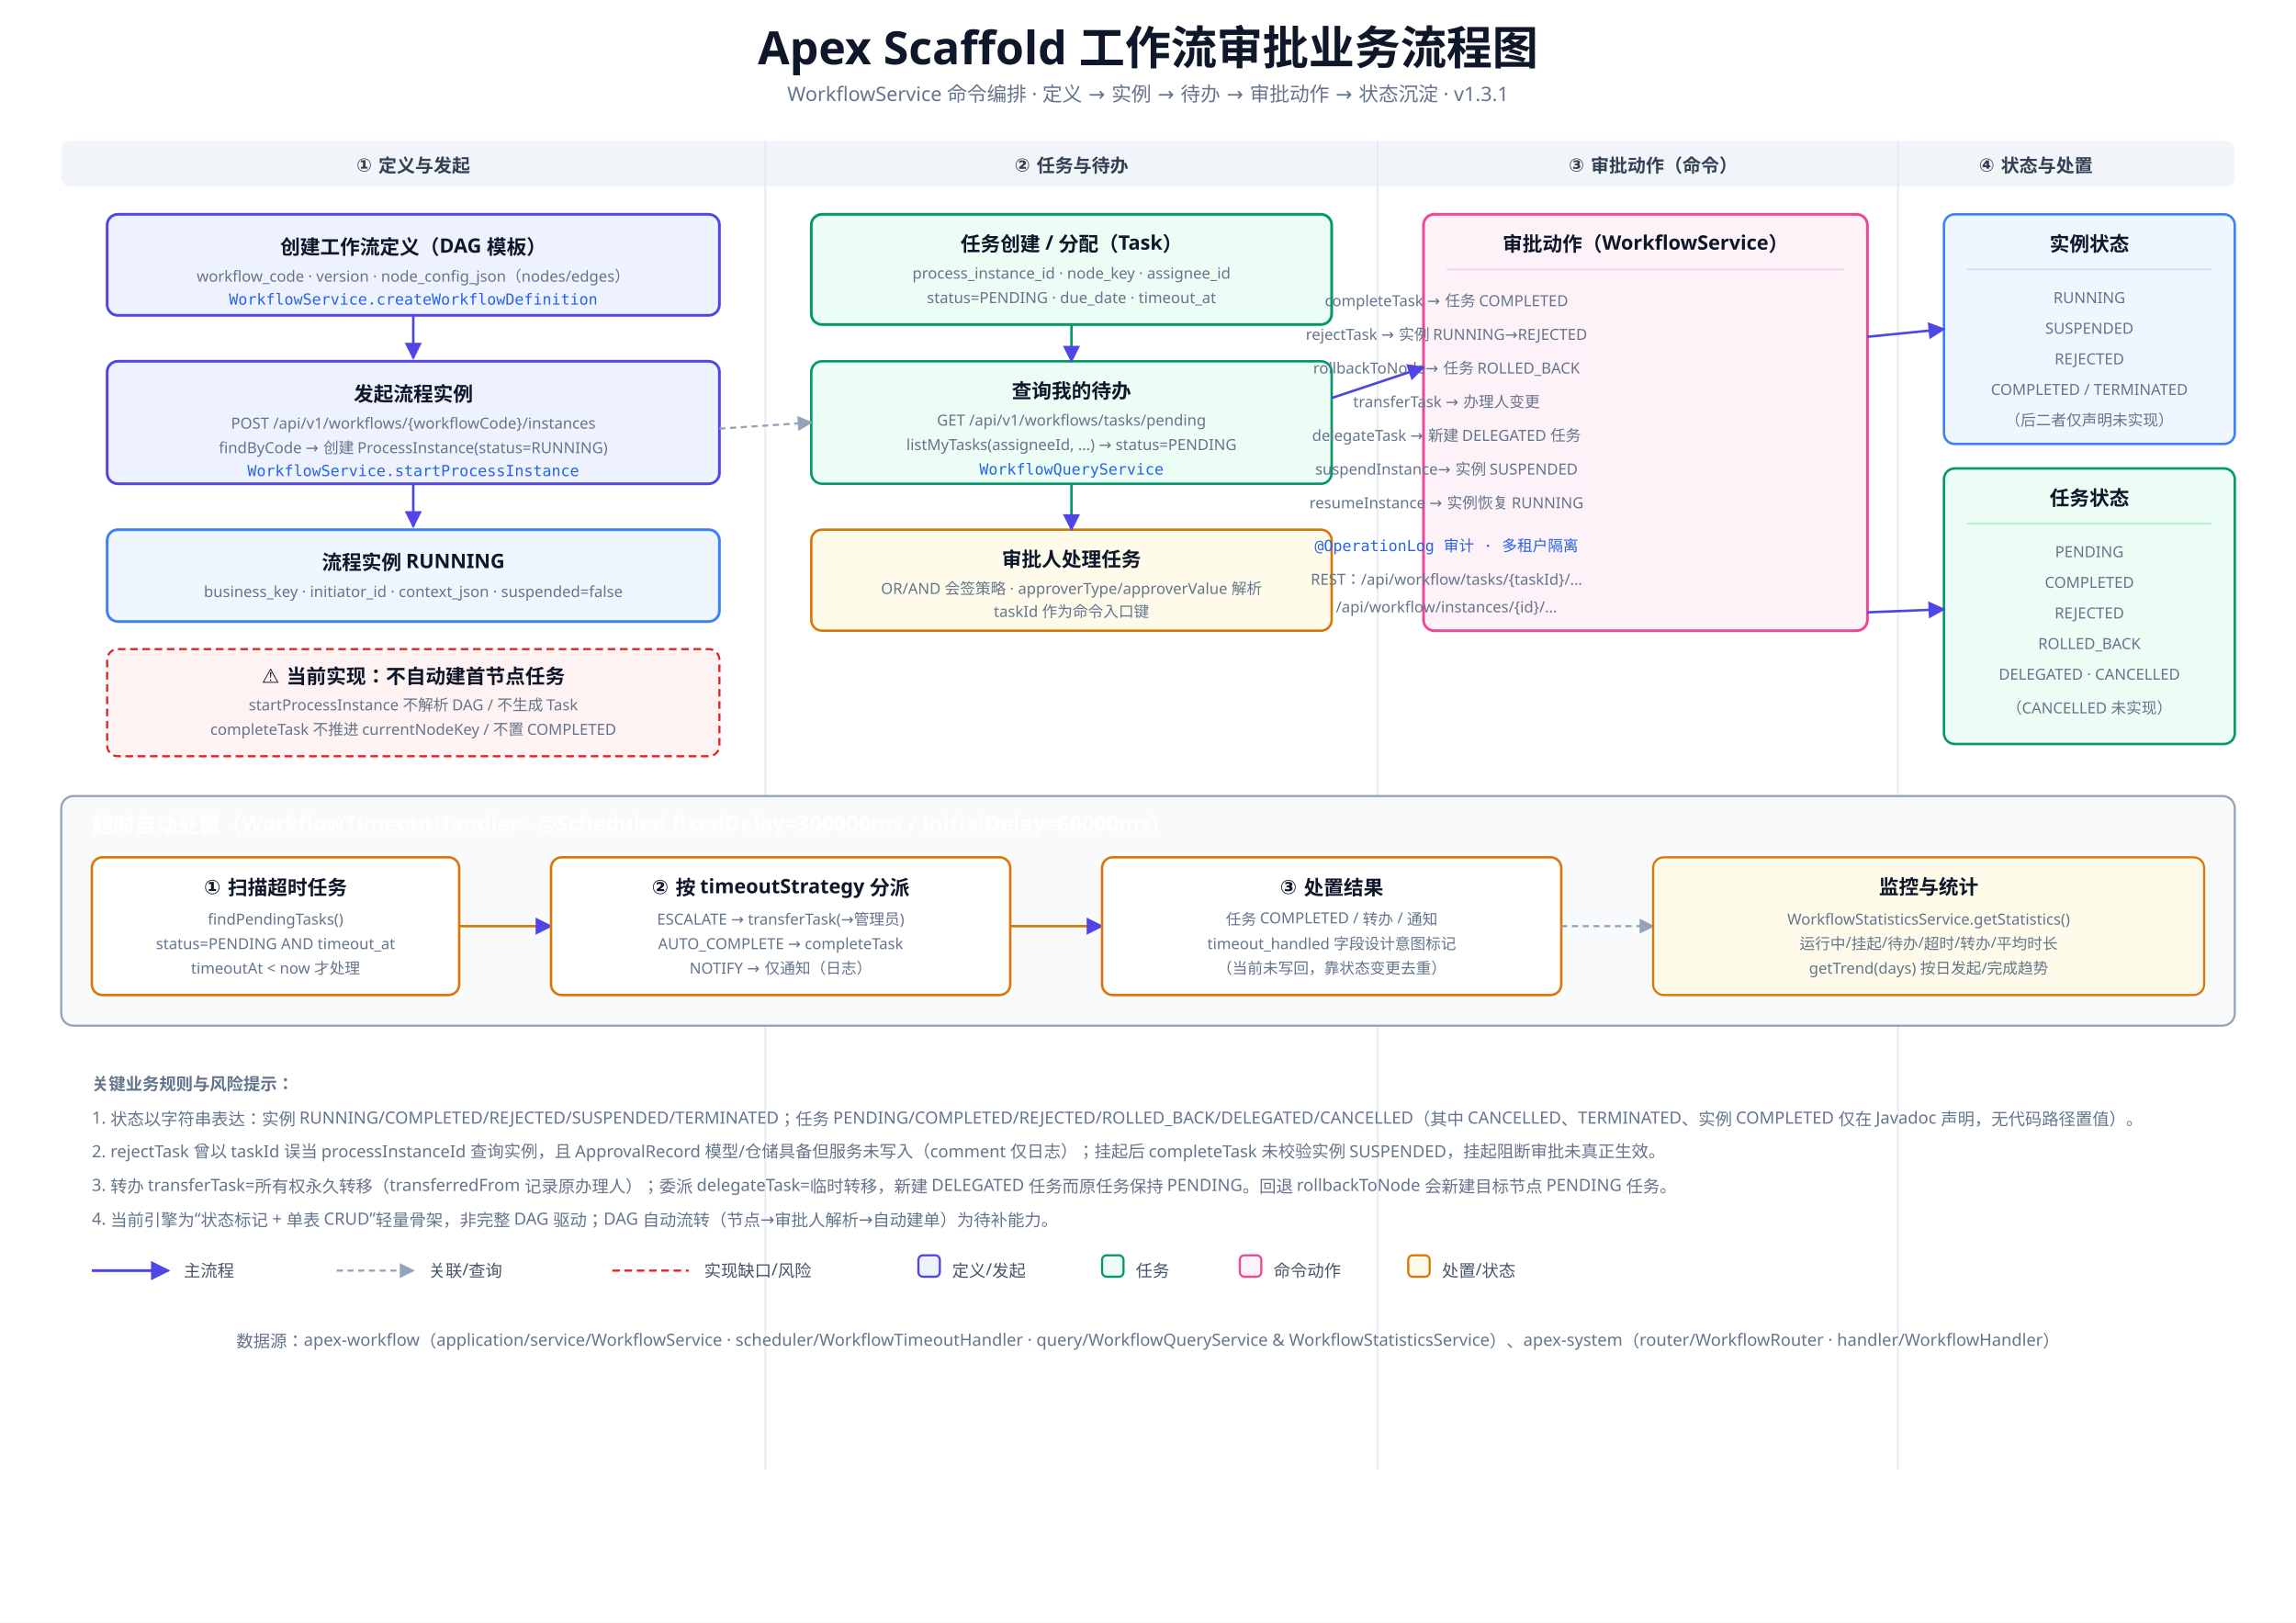
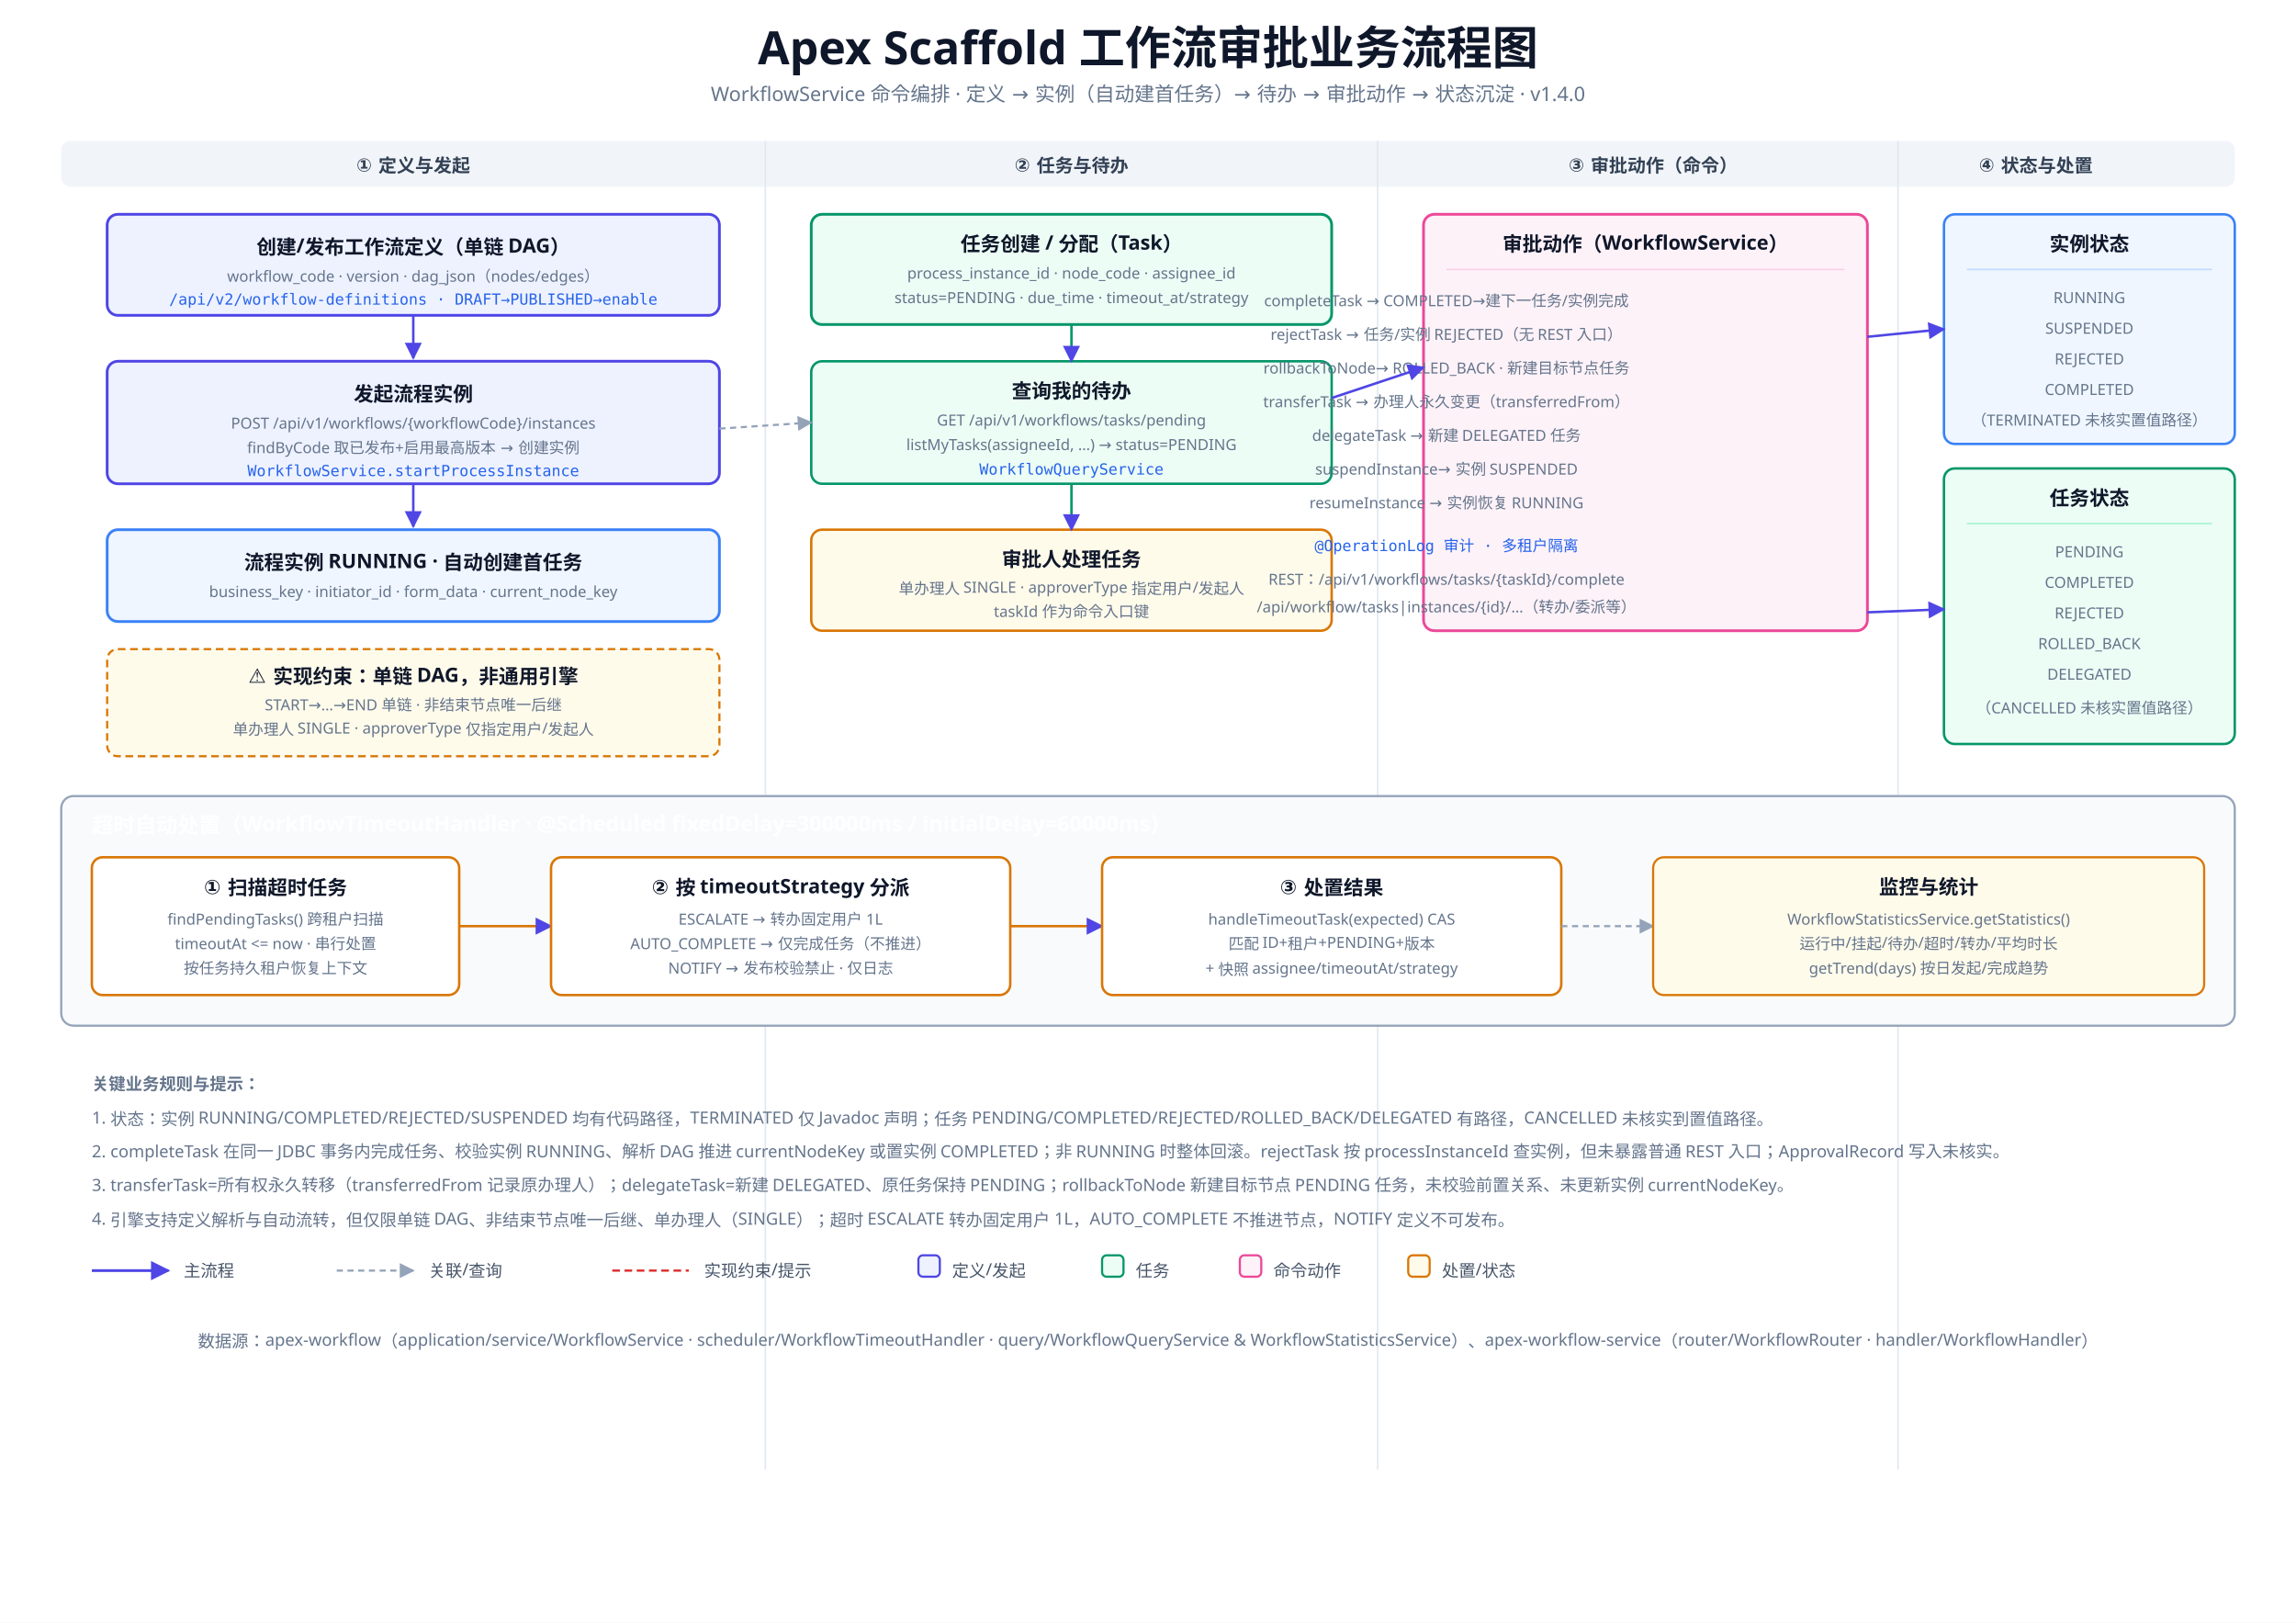
<svg xmlns="http://www.w3.org/2000/svg" viewBox="0 0 1500 1060" width="1500" height="1060">
  <defs>
    <style>
      .title { font: 700 30px system-ui, sans-serif; fill: #0f172a; text-anchor: middle; }
      .subtitle { font: 500 13px system-ui, sans-serif; fill: #64748b; text-anchor: middle; }
      .phase { font: 600 13px system-ui, sans-serif; fill: #ffffff; }
      .node-title { font: 600 13px system-ui, sans-serif; fill: #0f172a; text-anchor: middle; }
      .node-sub { font: 400 10px system-ui, sans-serif; fill: #64748b; text-anchor: middle; }
      .node-actor { font: 500 10px 'SF Mono', monospace; fill: #2563eb; text-anchor: middle; }
      .edge { font: 500 10px system-ui, sans-serif; fill: #475569; text-anchor: middle; }
      .note { font: 400 11px system-ui, sans-serif; fill: #64748b; }
      .legend { font: 400 11px system-ui, sans-serif; fill: #475569; }
      .lane { font: 600 12px system-ui, sans-serif; fill: #334155; text-anchor: middle; }
    </style>
    <marker id="a" viewBox="0 0 10 10" refX="9" refY="5" markerWidth="7" markerHeight="7" orient="auto">
      <path d="M 0 0 L 10 5 L 0 10 z" fill="#4f46e5" />
    </marker>
    <marker id="ag" viewBox="0 0 10 10" refX="9" refY="5" markerWidth="7" markerHeight="7" orient="auto">
      <path d="M 0 0 L 10 5 L 0 10 z" fill="#94a3b8" />
    </marker>
    <marker id="ar" viewBox="0 0 10 10" refX="9" refY="5" markerWidth="7" markerHeight="7" orient="auto">
      <path d="M 0 0 L 10 5 L 0 10 z" fill="#dc2626" />
    </marker>
  </defs>
  <rect width="1500" height="1060" fill="#ffffff" />
  <text x="750" y="42" class="title">Apex Scaffold 工作流审批业务流程图</text>
-   <text x="750" y="66" class="subtitle">WorkflowService 命令编排 · 定义 → 实例 → 待办 → 审批动作 → 状态沉淀 · v1.3.1</text>
+   <text x="750" y="66" class="subtitle">WorkflowService 命令编排 · 定义 → 实例（自动建首任务）→ 待办 → 审批动作 → 状态沉淀 · v1.4.0</text>
  <rect x="40" y="92" width="1420" height="30" rx="6" fill="#f1f5f9" />
  <text x="270" y="112" class="lane">① 定义与发起</text>
  <text x="700" y="112" class="lane">② 任务与待办</text>
  <text x="1080" y="112" class="lane">③ 审批动作（命令）</text>
  <text x="1330" y="112" class="lane">④ 状态与处置</text>
  <line x1="500" y1="92" x2="500" y2="960" stroke="#e2e8f0" stroke-width="1" />
  <line x1="900" y1="92" x2="900" y2="960" stroke="#e2e8f0" stroke-width="1" />
  <line x1="1240" y1="92" x2="1240" y2="960" stroke="#e2e8f0" stroke-width="1" />
  <rect x="70" y="140" width="400" height="66" rx="7" fill="#eef2ff" stroke="#4f46e5" stroke-width="1.8" />
-   <text x="270" y="166" class="node-title">创建工作流定义（DAG 模板）</text>
-   <text x="270" y="184" class="node-sub">workflow_code · version · node_config_json（nodes/edges）</text>
-   <text x="270" y="199" class="node-actor">WorkflowService.createWorkflowDefinition</text>
+   <text x="270" y="166" class="node-title">创建/发布工作流定义（单链 DAG）</text>
+   <text x="270" y="184" class="node-sub">workflow_code · version · dag_json（nodes/edges）</text>
+   <text x="270" y="199" class="node-actor">/api/v2/workflow-definitions · DRAFT→PUBLISHED→enable</text>
  <line x1="270" y1="206" x2="270" y2="234" stroke="#4f46e5" stroke-width="1.6" marker-end="url(#a)" />
  <rect x="70" y="236" width="400" height="80" rx="7" fill="#eef2ff" stroke="#4f46e5" stroke-width="1.8" />
  <text x="270" y="262" class="node-title">发起流程实例</text>
  <text x="270" y="280" class="node-sub">POST /api/v1/workflows/{workflowCode}/instances</text>
-   <text x="270" y="296" class="node-sub">findByCode → 创建 ProcessInstance(status=RUNNING)</text>
+   <text x="270" y="296" class="node-sub">findByCode 取已发布+启用最高版本 → 创建实例</text>
  <text x="270" y="311" class="node-actor">WorkflowService.startProcessInstance</text>
  <line x1="270" y1="316" x2="270" y2="344" stroke="#4f46e5" stroke-width="1.6" marker-end="url(#a)" />
  <rect x="70" y="346" width="400" height="60" rx="7" fill="#eff6ff" stroke="#3b82f6" stroke-width="1.8" />
-   <text x="270" y="372" class="node-title">流程实例 RUNNING</text>
-   <text x="270" y="390" class="node-sub">business_key · initiator_id · context_json · suspended=false</text>
-   <rect x="70" y="424" width="400" height="70" rx="7" fill="#fef2f2" stroke="#dc2626" stroke-width="1.4" stroke-dasharray="5,3" />
-   <text x="270" y="446" class="node-title" fill="#b91c1c">⚠ 当前实现：不自动建首节点任务</text>
-   <text x="270" y="464" class="node-sub">startProcessInstance 不解析 DAG / 不生成 Task</text>
-   <text x="270" y="480" class="node-sub">completeTask 不推进 currentNodeKey / 不置 COMPLETED</text>
+   <text x="270" y="372" class="node-title">流程实例 RUNNING · 自动创建首任务</text>
+   <text x="270" y="390" class="node-sub">business_key · initiator_id · form_data · current_node_key</text>
+   <rect x="70" y="424" width="400" height="70" rx="7" fill="#fffbeb" stroke="#d97706" stroke-width="1.4" stroke-dasharray="5,3" />
+   <text x="270" y="446" class="node-title" fill="#b91c1c">⚠ 实现约束：单链 DAG，非通用引擎</text>
+   <text x="270" y="464" class="node-sub">START→…→END 单链 · 非结束节点唯一后继</text>
+   <text x="270" y="480" class="node-sub">单办理人 SINGLE · approverType 仅指定用户/发起人</text>
  <rect x="530" y="140" width="340" height="72" rx="7" fill="#ecfdf5" stroke="#059669" stroke-width="1.8" />
  <text x="700" y="164" class="node-title">任务创建 / 分配（Task）</text>
-   <text x="700" y="182" class="node-sub">process_instance_id · node_key · assignee_id</text>
-   <text x="700" y="198" class="node-sub">status=PENDING · due_date · timeout_at</text>
+   <text x="700" y="182" class="node-sub">process_instance_id · node_code · assignee_id</text>
+   <text x="700" y="198" class="node-sub">status=PENDING · due_time · timeout_at/strategy</text>
  <rect x="530" y="236" width="340" height="80" rx="7" fill="#ecfdf5" stroke="#059669" stroke-width="1.6" />
  <text x="700" y="260" class="node-title">查询我的待办</text>
  <text x="700" y="278" class="node-sub">GET /api/v1/workflows/tasks/pending</text>
  <text x="700" y="294" class="node-sub">listMyTasks(assigneeId, …) → status=PENDING</text>
  <text x="700" y="310" class="node-actor">WorkflowQueryService</text>
  <line x1="470" y1="280" x2="530" y2="276" stroke="#94a3b8" stroke-width="1.4" stroke-dasharray="4,3" marker-end="url(#ag)" />
  <rect x="530" y="346" width="340" height="66" rx="7" fill="#fffbeb" stroke="#d97706" stroke-width="1.6" />
  <text x="700" y="370" class="node-title">审批人处理任务</text>
-   <text x="700" y="388" class="node-sub">OR/AND 会签策略 · approverType/approverValue 解析</text>
+   <text x="700" y="388" class="node-sub">单办理人 SINGLE · approverType 指定用户/发起人</text>
  <text x="700" y="403" class="node-sub">taskId 作为命令入口键</text>
  <line x1="700" y1="212" x2="700" y2="236" stroke="#059669" stroke-width="1.6" marker-end="url(#a)" />
  <line x1="700" y1="316" x2="700" y2="346" stroke="#059669" stroke-width="1.6" marker-end="url(#a)" />
  <rect x="930" y="140" width="290" height="272" rx="7" fill="#fdf2f8" stroke="#ec4899" stroke-width="1.8" />
  <text x="1075" y="164" class="node-title">审批动作（WorkflowService）</text>
  <line x1="945" y1="176" x2="1205" y2="176" stroke="#fbcfe8" stroke-width="1" />
-   <text x="945" y="200" class="node-sub" text-anchor="start">completeTask  → 任务 COMPLETED</text>
-   <text x="945" y="222" class="node-sub" text-anchor="start">rejectTask    → 实例 RUNNING→REJECTED</text>
-   <text x="945" y="244" class="node-sub" text-anchor="start">rollbackToNode→ 任务 ROLLED_BACK</text>
-   <text x="945" y="266" class="node-sub" text-anchor="start">transferTask  → 办理人变更</text>
+   <text x="945" y="200" class="node-sub" text-anchor="start">completeTask  → COMPLETED→建下一任务/实例完成</text>
+   <text x="945" y="222" class="node-sub" text-anchor="start">rejectTask    → 任务/实例 REJECTED（无 REST 入口）</text>
+   <text x="945" y="244" class="node-sub" text-anchor="start">rollbackToNode→ ROLLED_BACK · 新建目标节点任务</text>
+   <text x="945" y="266" class="node-sub" text-anchor="start">transferTask  → 办理人永久变更（transferredFrom）</text>
  <text x="945" y="288" class="node-sub" text-anchor="start">delegateTask  → 新建 DELEGATED 任务</text>
  <text x="945" y="310" class="node-sub" text-anchor="start">suspendInstance→ 实例 SUSPENDED</text>
  <text x="945" y="332" class="node-sub" text-anchor="start">resumeInstance → 实例恢复 RUNNING</text>
  <text x="945" y="360" class="node-actor">@OperationLog 审计 · 多租户隔离</text>
-   <text x="945" y="382" class="node-sub" text-anchor="start">REST：/api/workflow/tasks/{taskId}/…</text>
-   <text x="945" y="400" class="node-sub" text-anchor="start">/api/workflow/instances/{id}/…</text>
+   <text x="945" y="382" class="node-sub" text-anchor="start">REST：/api/v1/workflows/tasks/{taskId}/complete</text>
+   <text x="945" y="400" class="node-sub" text-anchor="start">/api/workflow/tasks|instances/{id}/…（转办/委派等）</text>
  <line x1="870" y1="260" x2="930" y2="240" stroke="#4f46e5" stroke-width="1.6" marker-end="url(#a)" />
  <rect x="1270" y="140" width="190" height="150" rx="7" fill="#eff6ff" stroke="#3b82f6" stroke-width="1.6" />
  <text x="1365" y="164" class="node-title">实例状态</text>
  <line x1="1285" y1="176" x2="1445" y2="176" stroke="#bfdbfe" stroke-width="1" />
  <text x="1365" y="198" class="node-sub">RUNNING</text>
  <text x="1365" y="218" class="node-sub">SUSPENDED</text>
  <text x="1365" y="238" class="node-sub">REJECTED</text>
-   <text x="1365" y="258" class="node-sub">COMPLETED / TERMINATED</text>
-   <text x="1365" y="278" class="node-sub" fill="#b91c1c">（后二者仅声明未实现）</text>
+   <text x="1365" y="258" class="node-sub">COMPLETED</text>
+   <text x="1365" y="278" class="node-sub" fill="#b91c1c">（TERMINATED 未核实置值路径）</text>
  <line x1="1220" y1="220" x2="1270" y2="215" stroke="#4f46e5" stroke-width="1.6" marker-end="url(#a)" />
  <rect x="1270" y="306" width="190" height="180" rx="7" fill="#ecfdf5" stroke="#059669" stroke-width="1.6" />
  <text x="1365" y="330" class="node-title">任务状态</text>
  <line x1="1285" y1="342" x2="1445" y2="342" stroke="#a7f3d0" stroke-width="1" />
  <text x="1365" y="364" class="node-sub">PENDING</text>
  <text x="1365" y="384" class="node-sub">COMPLETED</text>
  <text x="1365" y="404" class="node-sub">REJECTED</text>
  <text x="1365" y="424" class="node-sub">ROLLED_BACK</text>
-   <text x="1365" y="444" class="node-sub">DELEGATED · CANCELLED</text>
-   <text x="1365" y="466" class="node-sub" fill="#b91c1c">（CANCELLED 未实现）</text>
+   <text x="1365" y="444" class="node-sub">DELEGATED</text>
+   <text x="1365" y="466" class="node-sub" fill="#b91c1c">（CANCELLED 未核实置值路径）</text>
  <line x1="1220" y1="400" x2="1270" y2="398" stroke="#4f46e5" stroke-width="1.6" marker-end="url(#a)" />
  <rect x="40" y="520" width="1420" height="150" rx="8" fill="#f8fafc" stroke="#94a3b8" stroke-width="1.4" />
  <text x="60" y="544" class="phase" fill="#334155" style="font-size:14px">超时自动处置（WorkflowTimeoutHandler · @Scheduled fixedDelay=300000ms / initialDelay=60000ms）</text>
  <rect x="60" y="560" width="240" height="90" rx="7" fill="#ffffff" stroke="#d97706" stroke-width="1.6" />
  <text x="180" y="584" class="node-title">① 扫描超时任务</text>
-   <text x="180" y="604" class="node-sub">findPendingTasks()</text>
-   <text x="180" y="620" class="node-sub">status=PENDING AND timeout_at</text>
-   <text x="180" y="636" class="node-sub">timeoutAt &lt; now 才处理</text>
+   <text x="180" y="604" class="node-sub">findPendingTasks() 跨租户扫描</text>
+   <text x="180" y="620" class="node-sub">timeoutAt &lt;= now · 串行处置</text>
+   <text x="180" y="636" class="node-sub">按任务持久租户恢复上下文</text>
  <line x1="300" y1="605" x2="360" y2="605" stroke="#d97706" stroke-width="1.6" marker-end="url(#a)" />
  <rect x="360" y="560" width="300" height="90" rx="7" fill="#ffffff" stroke="#d97706" stroke-width="1.6" />
  <text x="510" y="584" class="node-title">② 按 timeoutStrategy 分派</text>
-   <text x="510" y="604" class="node-sub">ESCALATE   → transferTask(→管理员)</text>
-   <text x="510" y="620" class="node-sub">AUTO_COMPLETE → completeTask</text>
-   <text x="510" y="636" class="node-sub">NOTIFY     → 仅通知（日志）</text>
+   <text x="510" y="604" class="node-sub">ESCALATE → 转办固定用户 1L</text>
+   <text x="510" y="620" class="node-sub">AUTO_COMPLETE → 仅完成任务（不推进）</text>
+   <text x="510" y="636" class="node-sub">NOTIFY → 发布校验禁止 · 仅日志</text>
  <line x1="660" y1="605" x2="720" y2="605" stroke="#d97706" stroke-width="1.6" marker-end="url(#a)" />
  <rect x="720" y="560" width="300" height="90" rx="7" fill="#ffffff" stroke="#d97706" stroke-width="1.6" />
  <text x="870" y="584" class="node-title">③ 处置结果</text>
-   <text x="870" y="604" class="node-sub">任务 COMPLETED / 转办 / 通知</text>
-   <text x="870" y="620" class="node-sub">timeout_handled 字段设计意图标记</text>
-   <text x="870" y="636" class="node-sub" fill="#b91c1c">（当前未写回，靠状态变更去重）</text>
+   <text x="870" y="604" class="node-sub">handleTimeoutTask(expected) CAS</text>
+   <text x="870" y="620" class="node-sub">匹配 ID+租户+PENDING+版本</text>
+   <text x="870" y="636" class="node-sub">+ 快照 assignee/timeoutAt/strategy</text>
  <line x1="1020" y1="605" x2="1080" y2="605" stroke="#94a3b8" stroke-width="1.4" stroke-dasharray="4,3" marker-end="url(#ag)" />
  <rect x="1080" y="560" width="360" height="90" rx="7" fill="#fffbeb" stroke="#d97706" stroke-width="1.4" />
  <text x="1260" y="584" class="node-title">监控与统计</text>
  <text x="1260" y="604" class="node-sub">WorkflowStatisticsService.getStatistics()</text>
  <text x="1260" y="620" class="node-sub">运行中/挂起/待办/超时/转办/平均时长</text>
  <text x="1260" y="636" class="node-sub">getTrend(days) 按日发起/完成趋势</text>
-   <text x="60" y="712" class="note" style="font-weight:600">关键业务规则与风险提示：</text>
-   <text x="60" y="734" class="note">1. 状态以字符串表达：实例 RUNNING/COMPLETED/REJECTED/SUSPENDED/TERMINATED；任务 PENDING/COMPLETED/REJECTED/ROLLED_BACK/DELEGATED/CANCELLED（其中 CANCELLED、TERMINATED、实例 COMPLETED 仅在 Javadoc 声明，无代码路径置值）。</text>
-   <text x="60" y="756" class="note">2. rejectTask 曾以 taskId 误当 processInstanceId 查询实例，且 ApprovalRecord 模型/仓储具备但服务未写入（comment 仅日志）；挂起后 completeTask 未校验实例 SUSPENDED，挂起阻断审批未真正生效。</text>
-   <text x="60" y="778" class="note">3. 转办 transferTask=所有权永久转移（transferredFrom 记录原办理人）；委派 delegateTask=临时转移，新建 DELEGATED 任务而原任务保持 PENDING。回退 rollbackToNode 会新建目标节点 PENDING 任务。</text>
-   <text x="60" y="800" class="note">4. 当前引擎为“状态标记 + 单表 CRUD”轻量骨架，非完整 DAG 驱动；DAG 自动流转（节点→审批人解析→自动建单）为待补能力。</text>
+   <text x="60" y="712" class="note" style="font-weight:600">关键业务规则与提示：</text>
+   <text x="60" y="734" class="note">1. 状态：实例 RUNNING/COMPLETED/REJECTED/SUSPENDED 均有代码路径，TERMINATED 仅 Javadoc 声明；任务 PENDING/COMPLETED/REJECTED/ROLLED_BACK/DELEGATED 有路径，CANCELLED 未核实到置值路径。</text>
+   <text x="60" y="756" class="note">2. completeTask 在同一 JDBC 事务内完成任务、校验实例 RUNNING、解析 DAG 推进 currentNodeKey 或置实例 COMPLETED；非 RUNNING 时整体回滚。rejectTask 按 processInstanceId 查实例，但未暴露普通 REST 入口；ApprovalRecord 写入未核实。</text>
+   <text x="60" y="778" class="note">3. transferTask=所有权永久转移（transferredFrom 记录原办理人）；delegateTask=新建 DELEGATED、原任务保持 PENDING；rollbackToNode 新建目标节点 PENDING 任务，未校验前置关系、未更新实例 currentNodeKey。</text>
+   <text x="60" y="800" class="note">4. 引擎支持定义解析与自动流转，但仅限单链 DAG、非结束节点唯一后继、单办理人（SINGLE）；超时 ESCALATE 转办固定用户 1L，AUTO_COMPLETE 不推进节点，NOTIFY 定义不可发布。</text>
  <line x1="60" y1="830" x2="110" y2="830" stroke="#4f46e5" stroke-width="1.8" marker-end="url(#a)" />
  <text x="120" y="834" class="legend">主流程</text>
  <line x1="220" y1="830" x2="270" y2="830" stroke="#94a3b8" stroke-width="1.4" stroke-dasharray="4,3" marker-end="url(#ag)" />
  <text x="280" y="834" class="legend">关联/查询</text>
  <line x1="400" y1="830" x2="450" y2="830" stroke="#dc2626" stroke-width="1.4" stroke-dasharray="5,3" />
-   <text x="460" y="834" class="legend">实现缺口/风险</text>
+   <text x="460" y="834" class="legend">实现约束/提示</text>
  <rect x="600" y="820" width="14" height="14" rx="3" fill="#eef2ff" stroke="#4f46e5" stroke-width="1.4" />
  <text x="622" y="834" class="legend">定义/发起</text>
  <rect x="720" y="820" width="14" height="14" rx="3" fill="#ecfdf5" stroke="#059669" stroke-width="1.4" />
  <text x="742" y="834" class="legend">任务</text>
  <rect x="810" y="820" width="14" height="14" rx="3" fill="#fdf2f8" stroke="#ec4899" stroke-width="1.4" />
  <text x="832" y="834" class="legend">命令动作</text>
  <rect x="920" y="820" width="14" height="14" rx="3" fill="#fffbeb" stroke="#d97706" stroke-width="1.4" />
  <text x="942" y="834" class="legend">处置/状态</text>
-   <text x="750" y="880" class="note" text-anchor="middle">数据源：apex-workflow（application/service/WorkflowService · scheduler/WorkflowTimeoutHandler · query/WorkflowQueryService &amp; WorkflowStatisticsService）、apex-system（router/WorkflowRouter · handler/WorkflowHandler）</text>
+   <text x="750" y="880" class="note" text-anchor="middle">数据源：apex-workflow（application/service/WorkflowService · scheduler/WorkflowTimeoutHandler · query/WorkflowQueryService &amp; WorkflowStatisticsService）、apex-workflow-service（router/WorkflowRouter · handler/WorkflowHandler）</text>
</svg>
